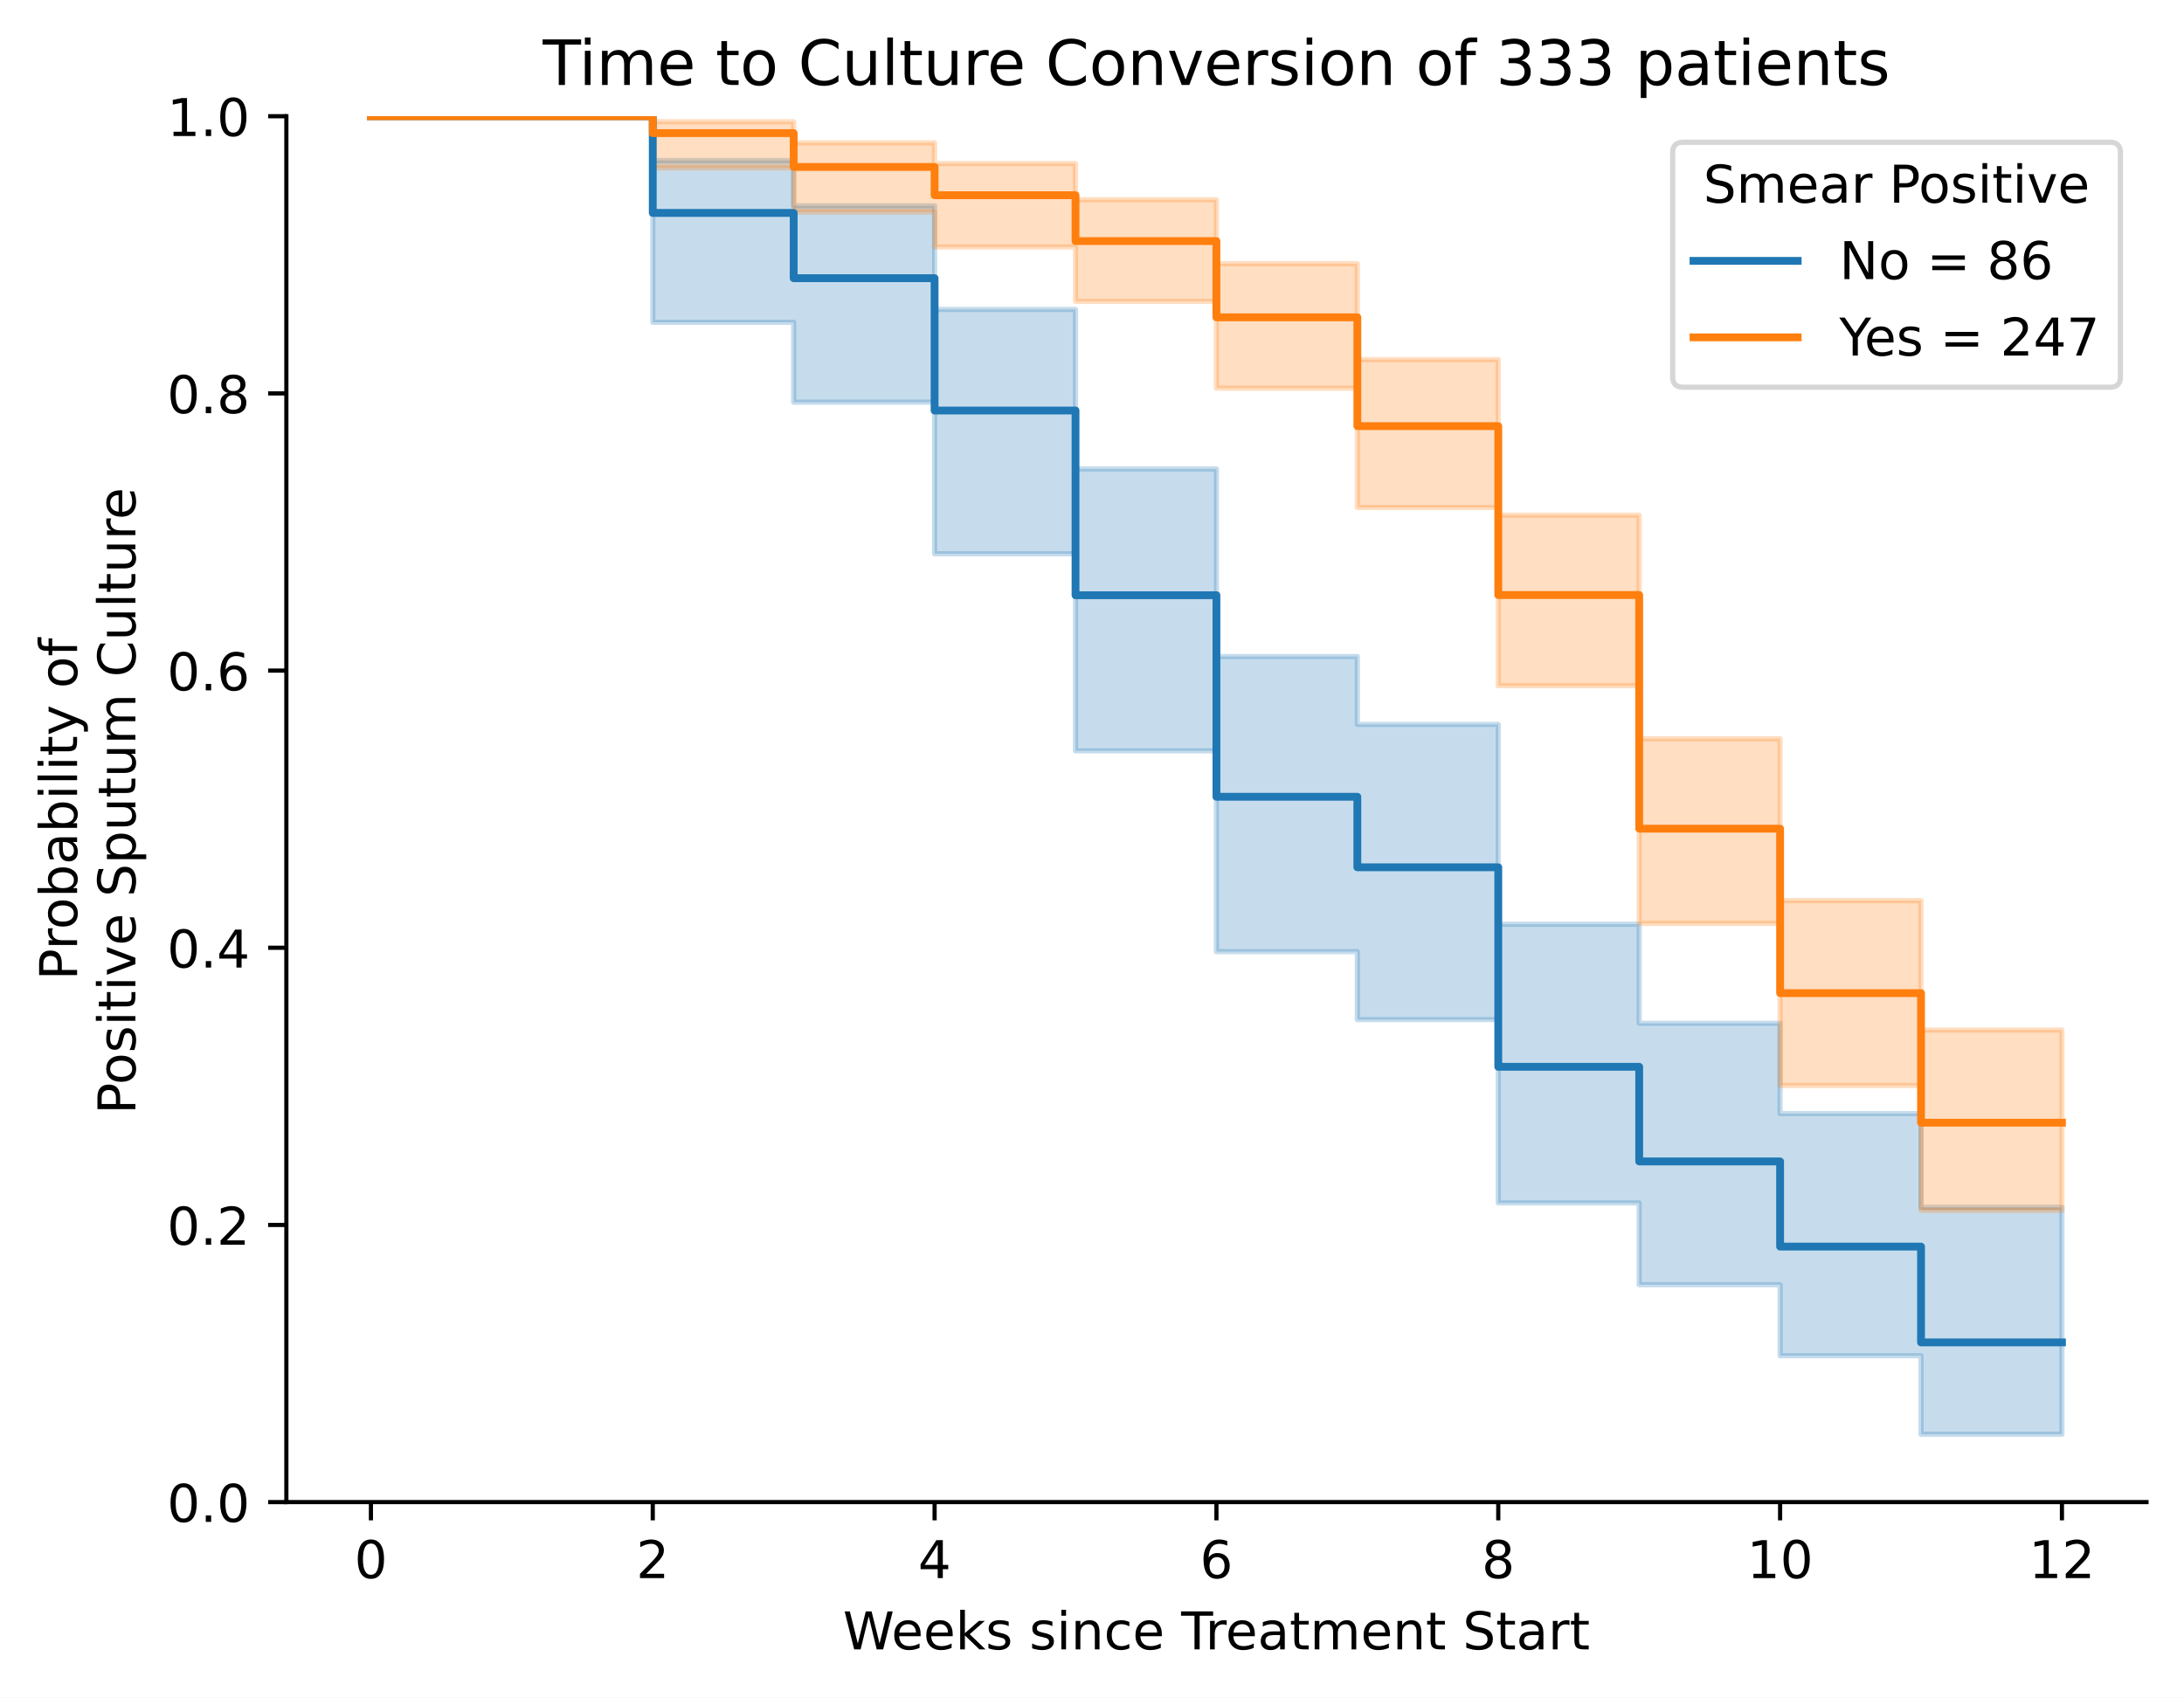
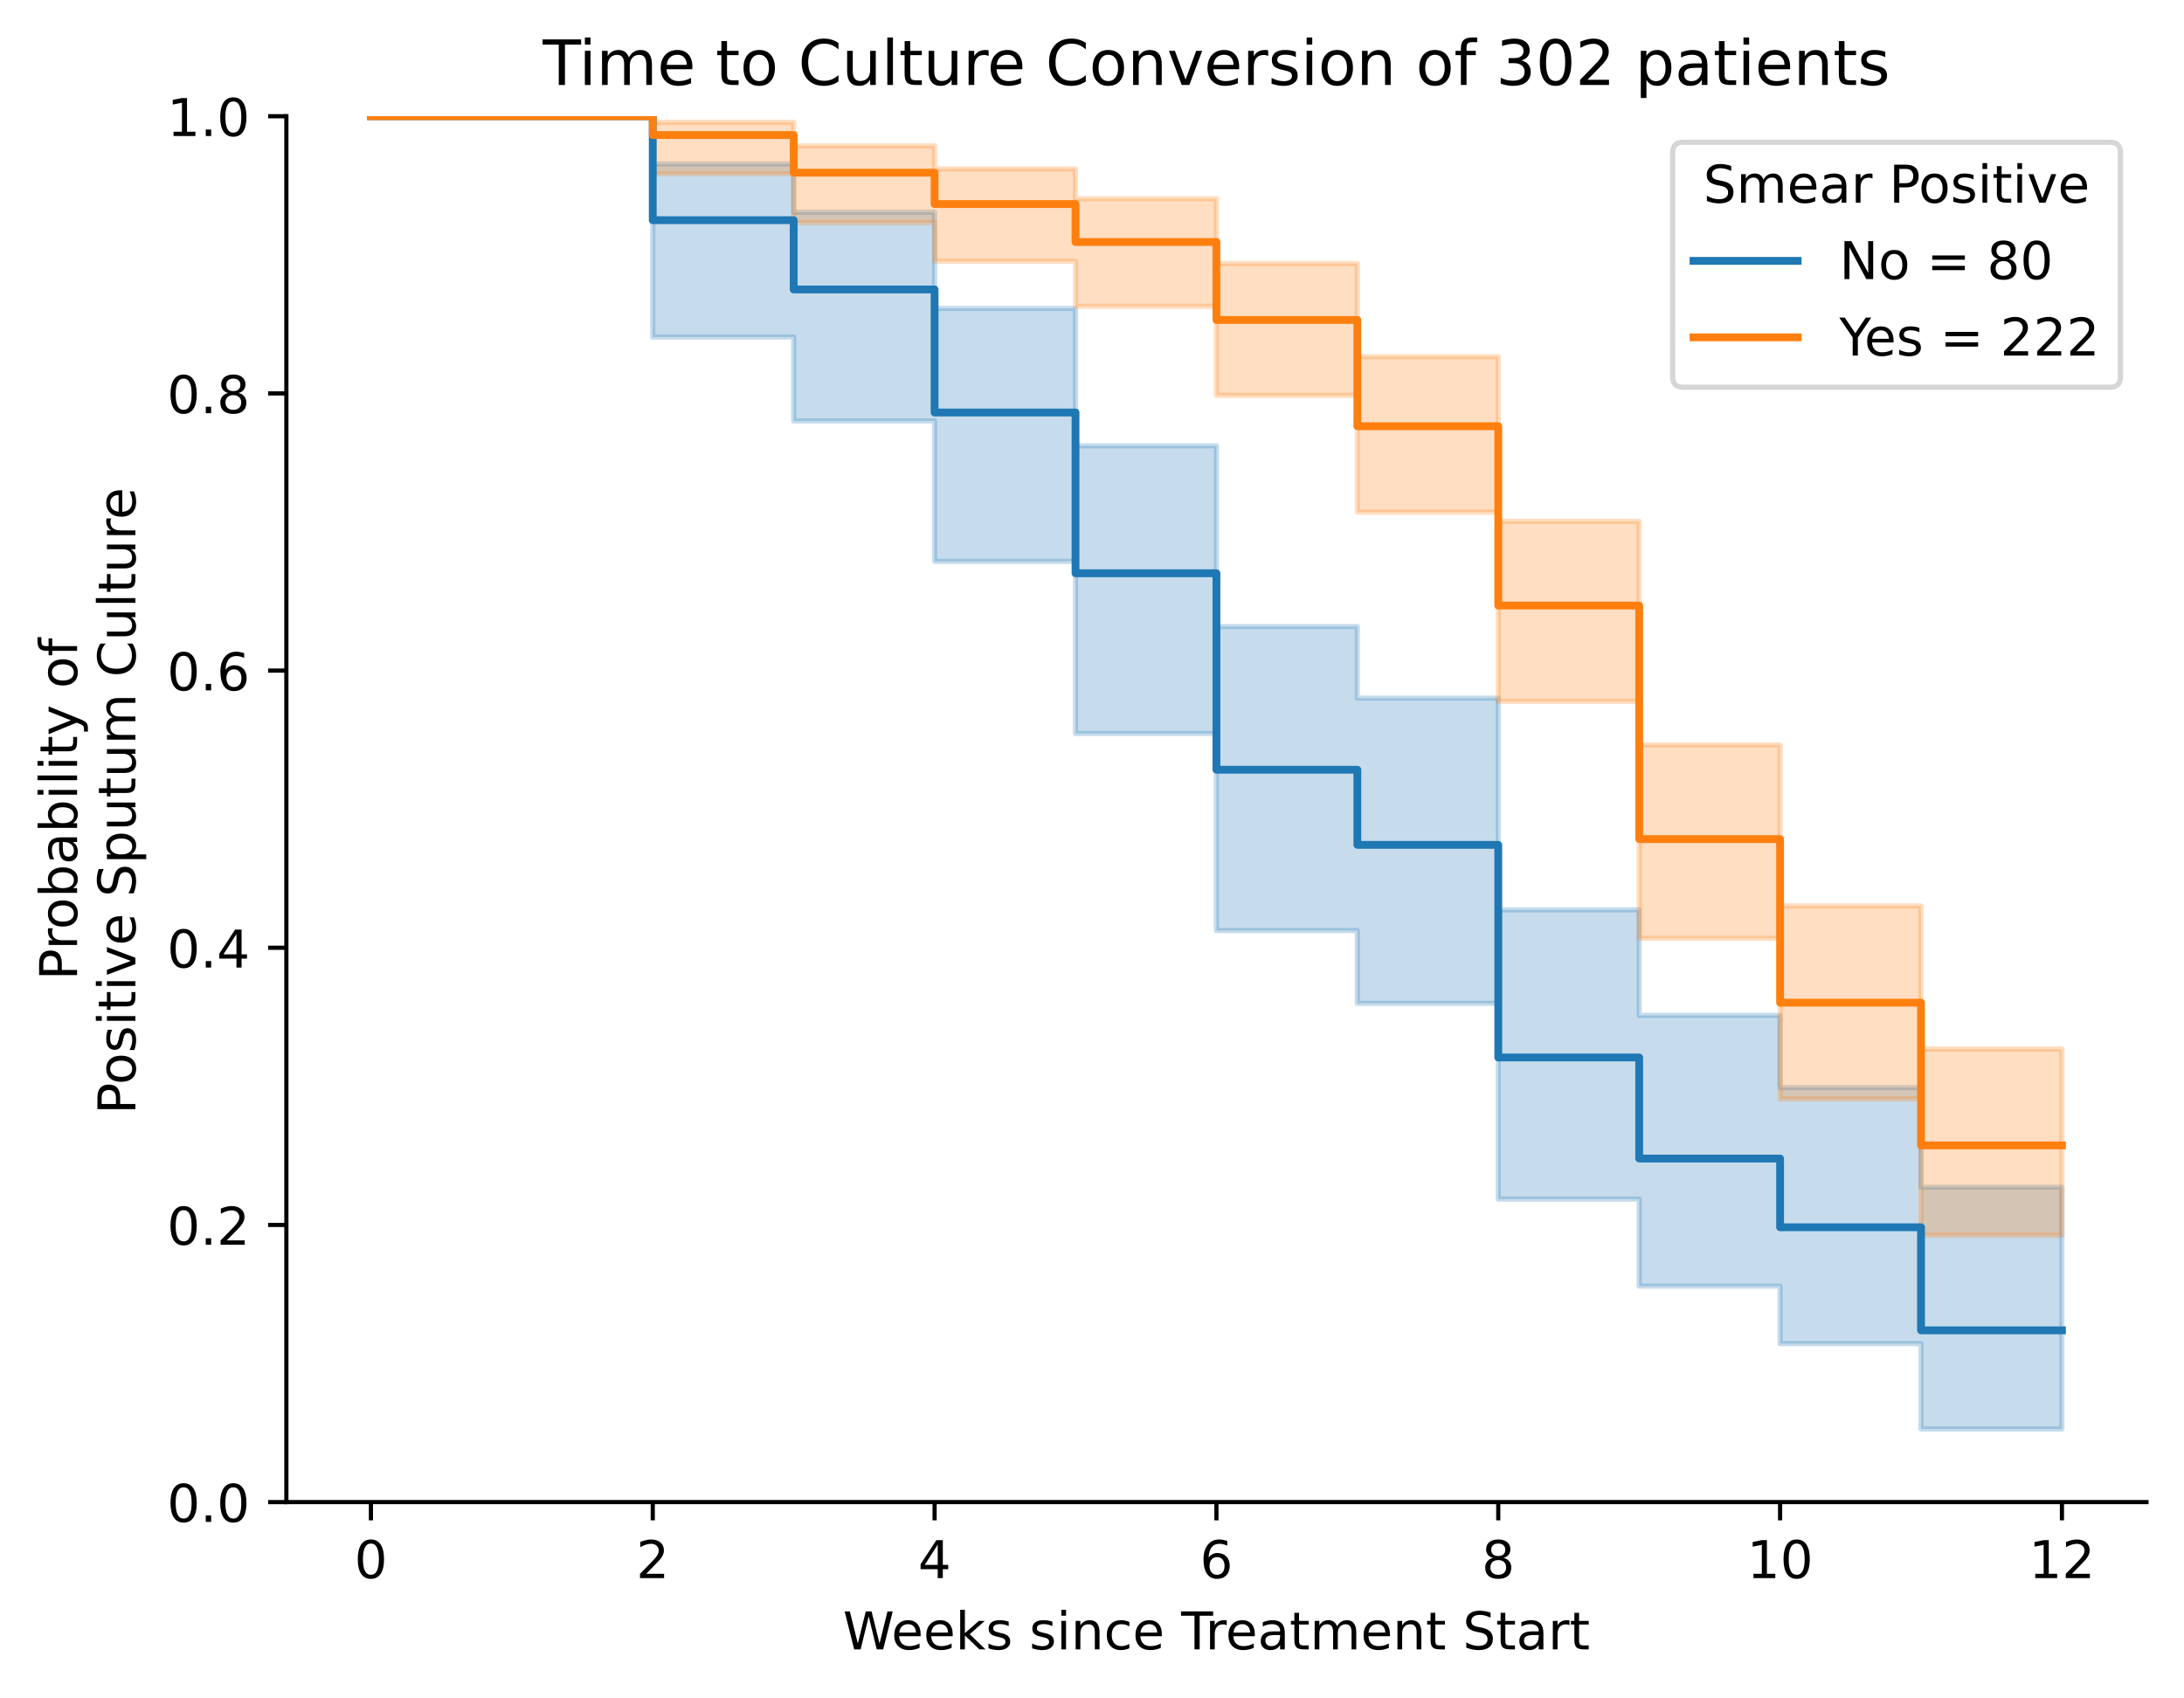
<svg xmlns="http://www.w3.org/2000/svg" xmlns:xlink="http://www.w3.org/1999/xlink" width="419.299pt" height="325.986pt" viewBox="0 0 419.299 325.986" version="1.1">
  <defs>
    <style type="text/css">*{stroke-linejoin: round; stroke-linecap: butt}</style>
  </defs>
  <g id="figure_1">
    <g id="patch_1">
      <path d="M 0 325.986  L 419.299 325.986  L 419.299 0  L 0 0  z " style="fill: #ffffff" />
    </g>
    <g id="axes_1">
      <g id="patch_2">
        <path d="M 54.979 288.43  L 412.099 288.43  L 412.099 22.318  L 54.979 22.318  z " style="fill: #ffffff" />
      </g>
      <g id="PolyCollection_1">
        <defs>
-           <path id="mdc814da303" d="M 71.212 -303.668  L 71.212 -303.668  L 125.321 -303.668  L 125.321 -264.094  L 152.375 -264.094  L 152.375 -248.758  L 179.43 -248.758  L 179.43 -219.649  L 206.485 -219.649  L 206.485 -181.806  L 233.539 -181.806  L 233.539 -143.253  L 260.594 -143.253  L 260.594 -130.205  L 287.648 -130.205  L 287.648 -94.998  L 314.703 -94.998  L 314.703 -79.292  L 341.757 -79.292  L 341.757 -65.656  L 368.812 -65.656  L 368.812 -50.582  L 395.866 -50.582  L 395.866 -50.582  L 395.866 -94.169  L 395.866 -94.169  L 395.866 -94.169  L 368.812 -94.169  L 368.812 -112.16  L 341.757 -112.16  L 341.757 -129.493  L 314.703 -129.493  L 314.703 -148.517  L 287.648 -148.517  L 287.648 -186.885  L 260.594 -186.885  L 260.594 -199.924  L 233.539 -199.924  L 233.539 -235.942  L 206.485 -235.942  L 206.485 -266.563  L 179.43 -266.563  L 179.43 -286.464  L 152.375 -286.464  L 152.375 -295.162  L 125.321 -295.162  L 125.321 -303.668  L 71.212 -303.668  z " style="stroke: #1f77b4; stroke-opacity: 0.25" />
+           <path id="mbe749df476" d="M 71.212 -303.668  L 71.212 -303.668  L 125.321 -303.668  L 125.321 -261.266  L 152.375 -261.266  L 152.375 -245.159  L 179.43 -245.159  L 179.43 -218.198  L 206.485 -218.198  L 206.485 -185.138  L 233.539 -185.138  L 233.539 -147.305  L 260.594 -147.305  L 260.594 -133.329  L 287.648 -133.329  L 287.648 -95.741  L 314.703 -95.741  L 314.703 -79.031  L 341.757 -79.031  L 341.757 -67.989  L 368.812 -67.989  L 368.812 -51.597  L 395.866 -51.597  L 395.866 -51.597  L 395.866 -98.029  L 395.866 -98.029  L 395.866 -98.029  L 368.812 -98.029  L 368.812 -117.141  L 341.757 -117.141  L 341.757 -131.007  L 314.703 -131.007  L 314.703 -151.277  L 287.648 -151.277  L 287.648 -191.922  L 260.594 -191.922  L 260.594 -205.67  L 233.539 -205.67  L 233.539 -240.379  L 206.485 -240.379  L 206.485 -266.76  L 179.43 -266.76  L 179.43 -285.228  L 152.375 -285.228  L 152.375 -294.511  L 125.321 -294.511  L 125.321 -303.668  L 71.212 -303.668  z " style="stroke: #1f77b4; stroke-opacity: 0.25" />
        </defs>
-         <g clip-path="url(#pe9dc496c16)">
-           <use xlink:href="#mdc814da303" x="0" y="325.986" style="fill: #1f77b4; fill-opacity: 0.25; stroke: #1f77b4; stroke-opacity: 0.25" />
+         <g clip-path="url(#p87ea57bac6)">
+           <use xlink:href="#mbe749df476" x="0" y="325.986" style="fill: #1f77b4; fill-opacity: 0.25; stroke: #1f77b4; stroke-opacity: 0.25" />
        </g>
      </g>
      <g id="PolyCollection_2">
        <defs>
-           <path id="m447bda0d28" d="M 71.212 -303.668  L 71.212 -303.668  L 98.266 -303.668  L 98.266 -303.668  L 125.321 -303.668  L 125.321 -293.734  L 152.375 -293.734  L 152.375 -285.272  L 179.43 -285.272  L 179.43 -278.562  L 206.485 -278.562  L 206.485 -268.116  L 233.539 -268.116  L 233.539 -251.439  L 260.594 -251.439  L 260.594 -228.537  L 287.648 -228.537  L 287.648 -194.318  L 314.703 -194.318  L 314.703 -148.672  L 341.757 -148.672  L 341.757 -117.542  L 368.812 -117.542  L 368.812 -93.579  L 395.866 -93.579  L 395.866 -93.579  L 395.866 -128.199  L 395.866 -128.199  L 395.866 -128.199  L 368.812 -128.199  L 368.812 -153.055  L 341.757 -153.055  L 341.757 -184.13  L 314.703 -184.13  L 314.703 -227.061  L 287.648 -227.061  L 287.648 -256.938  L 260.594 -256.938  L 260.594 -275.355  L 233.539 -275.355  L 233.539 -287.634  L 206.485 -287.634  L 206.485 -294.579  L 179.43 -294.579  L 179.43 -298.557  L 152.375 -298.557  L 152.375 -302.617  L 125.321 -302.617  L 125.321 -303.668  L 98.266 -303.668  L 98.266 -303.668  L 71.212 -303.668  z " style="stroke: #ff7f0e; stroke-opacity: 0.25" />
+           <path id="me9c29d7abc" d="M 71.212 -303.668  L 71.212 -303.668  L 98.266 -303.668  L 98.266 -303.668  L 125.321 -303.668  L 125.321 -292.627  L 152.375 -292.627  L 152.375 -283.231  L 179.43 -283.231  L 179.43 -275.827  L 206.485 -275.827  L 206.485 -267.171  L 233.539 -267.171  L 233.539 -250.055  L 260.594 -250.055  L 260.594 -227.648  L 287.648 -227.648  L 287.648 -191.31  L 314.703 -191.31  L 314.703 -145.813  L 341.757 -145.813  L 341.757 -114.96  L 368.812 -114.96  L 368.812 -88.798  L 395.866 -88.798  L 395.866 -88.798  L 395.866 -124.554  L 395.866 -124.554  L 395.866 -124.554  L 368.812 -124.554  L 368.812 -152.027  L 341.757 -152.027  L 341.757 -182.961  L 314.703 -182.961  L 314.703 -225.88  L 287.648 -225.88  L 287.648 -257.498  L 260.594 -257.498  L 260.594 -275.384  L 233.539 -275.384  L 233.539 -287.827  L 206.485 -287.827  L 206.485 -293.552  L 179.43 -293.552  L 179.43 -297.974  L 152.375 -297.974  L 152.375 -302.498  L 125.321 -302.498  L 125.321 -303.668  L 98.266 -303.668  L 98.266 -303.668  L 71.212 -303.668  z " style="stroke: #ff7f0e; stroke-opacity: 0.25" />
        </defs>
-         <g clip-path="url(#pe9dc496c16)">
-           <use xlink:href="#m447bda0d28" x="0" y="325.986" style="fill: #ff7f0e; fill-opacity: 0.25; stroke: #ff7f0e; stroke-opacity: 0.25" />
+         <g clip-path="url(#p87ea57bac6)">
+           <use xlink:href="#me9c29d7abc" x="0" y="325.986" style="fill: #ff7f0e; fill-opacity: 0.25; stroke: #ff7f0e; stroke-opacity: 0.25" />
        </g>
      </g>
      <g id="matplotlib.axis_1">
        <g id="xtick_1">
          <g id="line2d_1">
            <defs>
-               <path id="mabc673984c" d="M 0 0  L 0 3.5  " style="stroke: #000000; stroke-width: 0.8" />
-             </defs>
-             <g>
-               <use xlink:href="#mabc673984c" x="71.212" y="288.43" style="stroke: #000000; stroke-width: 0.8" />
+               <path id="mdac6d637bb" d="M 0 0  L 0 3.5  " style="stroke: #000000; stroke-width: 0.8" />
+             </defs>
+             <g>
+               <use xlink:href="#mdac6d637bb" x="71.212" y="288.43" style="stroke: #000000; stroke-width: 0.8" />
            </g>
          </g>
          <g id="text_1">
            <g transform="translate(68.03054 303.0286) scale(0.1 -0.1)">
              <defs>
                <path id="DejaVuSans-30" d="M 2034 4250  Q 1547 4250 1301 3770  Q 1056 3291 1056 2328  Q 1056 1369 1301 889  Q 1547 409 2034 409  Q 2525 409 2770 889  Q 3016 1369 3016 2328  Q 3016 3291 2770 3770  Q 2525 4250 2034 4250  z M 2034 4750  Q 2819 4750 3233 4129  Q 3647 3509 3647 2328  Q 3647 1150 3233 529  Q 2819 -91 2034 -91  Q 1250 -91 836 529  Q 422 1150 422 2328  Q 422 3509 836 4129  Q 1250 4750 2034 4750  z " transform="scale(0.015625)" />
              </defs>
              <use xlink:href="#DejaVuSans-30" />
            </g>
          </g>
        </g>
        <g id="xtick_2">
          <g id="line2d_2">
            <g>
-               <use xlink:href="#mabc673984c" x="125.321" y="288.43" style="stroke: #000000; stroke-width: 0.8" />
+               <use xlink:href="#mdac6d637bb" x="125.321" y="288.43" style="stroke: #000000; stroke-width: 0.8" />
            </g>
          </g>
          <g id="text_2">
            <g transform="translate(122.1396 303.0286) scale(0.1 -0.1)">
              <defs>
                <path id="DejaVuSans-32" d="M 1228 531  L 3431 531  L 3431 0  L 469 0  L 469 531  Q 828 903 1448 1529  Q 2069 2156 2228 2338  Q 2531 2678 2651 2914  Q 2772 3150 2772 3378  Q 2772 3750 2511 3984  Q 2250 4219 1831 4219  Q 1534 4219 1204 4116  Q 875 4013 500 3803  L 500 4441  Q 881 4594 1212 4672  Q 1544 4750 1819 4750  Q 2544 4750 2975 4387  Q 3406 4025 3406 3419  Q 3406 3131 3298 2873  Q 3191 2616 2906 2266  Q 2828 2175 2409 1742  Q 1991 1309 1228 531  z " transform="scale(0.015625)" />
              </defs>
              <use xlink:href="#DejaVuSans-32" />
            </g>
          </g>
        </g>
        <g id="xtick_3">
          <g id="line2d_3">
            <g>
-               <use xlink:href="#mabc673984c" x="179.43" y="288.43" style="stroke: #000000; stroke-width: 0.8" />
+               <use xlink:href="#mdac6d637bb" x="179.43" y="288.43" style="stroke: #000000; stroke-width: 0.8" />
            </g>
          </g>
          <g id="text_3">
            <g transform="translate(176.2487 303.0286) scale(0.1 -0.1)">
              <defs>
                <path id="DejaVuSans-34" d="M 2419 4116  L 825 1625  L 2419 1625  L 2419 4116  z M 2253 4666  L 3047 4666  L 3047 1625  L 3713 1625  L 3713 1100  L 3047 1100  L 3047 0  L 2419 0  L 2419 1100  L 313 1100  L 313 1709  L 2253 4666  z " transform="scale(0.015625)" />
              </defs>
              <use xlink:href="#DejaVuSans-34" />
            </g>
          </g>
        </g>
        <g id="xtick_4">
          <g id="line2d_4">
            <g>
-               <use xlink:href="#mabc673984c" x="233.539" y="288.43" style="stroke: #000000; stroke-width: 0.8" />
+               <use xlink:href="#mdac6d637bb" x="233.539" y="288.43" style="stroke: #000000; stroke-width: 0.8" />
            </g>
          </g>
          <g id="text_4">
            <g transform="translate(230.3578 303.0286) scale(0.1 -0.1)">
              <defs>
                <path id="DejaVuSans-36" d="M 2113 2584  Q 1688 2584 1439 2293  Q 1191 2003 1191 1497  Q 1191 994 1439 701  Q 1688 409 2113 409  Q 2538 409 2786 701  Q 3034 994 3034 1497  Q 3034 2003 2786 2293  Q 2538 2584 2113 2584  z M 3366 4563  L 3366 3988  Q 3128 4100 2886 4159  Q 2644 4219 2406 4219  Q 1781 4219 1451 3797  Q 1122 3375 1075 2522  Q 1259 2794 1537 2939  Q 1816 3084 2150 3084  Q 2853 3084 3261 2657  Q 3669 2231 3669 1497  Q 3669 778 3244 343  Q 2819 -91 2113 -91  Q 1303 -91 875 529  Q 447 1150 447 2328  Q 447 3434 972 4092  Q 1497 4750 2381 4750  Q 2619 4750 2861 4703  Q 3103 4656 3366 4563  z " transform="scale(0.015625)" />
              </defs>
              <use xlink:href="#DejaVuSans-36" />
            </g>
          </g>
        </g>
        <g id="xtick_5">
          <g id="line2d_5">
            <g>
-               <use xlink:href="#mabc673984c" x="287.648" y="288.43" style="stroke: #000000; stroke-width: 0.8" />
+               <use xlink:href="#mdac6d637bb" x="287.648" y="288.43" style="stroke: #000000; stroke-width: 0.8" />
            </g>
          </g>
          <g id="text_5">
            <g transform="translate(284.4669 303.0286) scale(0.1 -0.1)">
              <defs>
                <path id="DejaVuSans-38" d="M 2034 2216  Q 1584 2216 1326 1975  Q 1069 1734 1069 1313  Q 1069 891 1326 650  Q 1584 409 2034 409  Q 2484 409 2743 651  Q 3003 894 3003 1313  Q 3003 1734 2745 1975  Q 2488 2216 2034 2216  z M 1403 2484  Q 997 2584 770 2862  Q 544 3141 544 3541  Q 544 4100 942 4425  Q 1341 4750 2034 4750  Q 2731 4750 3128 4425  Q 3525 4100 3525 3541  Q 3525 3141 3298 2862  Q 3072 2584 2669 2484  Q 3125 2378 3379 2068  Q 3634 1759 3634 1313  Q 3634 634 3220 271  Q 2806 -91 2034 -91  Q 1263 -91 848 271  Q 434 634 434 1313  Q 434 1759 690 2068  Q 947 2378 1403 2484  z M 1172 3481  Q 1172 3119 1398 2916  Q 1625 2713 2034 2713  Q 2441 2713 2670 2916  Q 2900 3119 2900 3481  Q 2900 3844 2670 4047  Q 2441 4250 2034 4250  Q 1625 4250 1398 4047  Q 1172 3844 1172 3481  z " transform="scale(0.015625)" />
              </defs>
              <use xlink:href="#DejaVuSans-38" />
            </g>
          </g>
        </g>
        <g id="xtick_6">
          <g id="line2d_6">
            <g>
-               <use xlink:href="#mabc673984c" x="341.757" y="288.43" style="stroke: #000000; stroke-width: 0.8" />
+               <use xlink:href="#mdac6d637bb" x="341.757" y="288.43" style="stroke: #000000; stroke-width: 0.8" />
            </g>
          </g>
          <g id="text_6">
            <g transform="translate(335.3947 303.0286) scale(0.1 -0.1)">
              <defs>
                <path id="DejaVuSans-31" d="M 794 531  L 1825 531  L 1825 4091  L 703 3866  L 703 4441  L 1819 4666  L 2450 4666  L 2450 531  L 3481 531  L 3481 0  L 794 0  L 794 531  z " transform="scale(0.015625)" />
              </defs>
              <use xlink:href="#DejaVuSans-31" />
              <use xlink:href="#DejaVuSans-30" x="63.623" />
            </g>
          </g>
        </g>
        <g id="xtick_7">
          <g id="line2d_7">
            <g>
-               <use xlink:href="#mabc673984c" x="395.866" y="288.43" style="stroke: #000000; stroke-width: 0.8" />
+               <use xlink:href="#mdac6d637bb" x="395.866" y="288.43" style="stroke: #000000; stroke-width: 0.8" />
            </g>
          </g>
          <g id="text_7">
            <g transform="translate(389.5038 303.0286) scale(0.1 -0.1)">
              <use xlink:href="#DejaVuSans-31" />
              <use xlink:href="#DejaVuSans-32" x="63.623" />
            </g>
          </g>
        </g>
        <g id="text_8">
          <g transform="translate(161.8305 316.7067) scale(0.1 -0.1)">
            <defs>
              <path id="DejaVuSans-57" d="M 213 4666  L 850 4666  L 1831 722  L 2809 4666  L 3519 4666  L 4500 722  L 5478 4666  L 6119 4666  L 4947 0  L 4153 0  L 3169 4050  L 2175 0  L 1381 0  L 213 4666  z " transform="scale(0.015625)" />
              <path id="DejaVuSans-65" d="M 3597 1894  L 3597 1613  L 953 1613  Q 991 1019 1311 708  Q 1631 397 2203 397  Q 2534 397 2845 478  Q 3156 559 3463 722  L 3463 178  Q 3153 47 2828 -22  Q 2503 -91 2169 -91  Q 1331 -91 842 396  Q 353 884 353 1716  Q 353 2575 817 3079  Q 1281 3584 2069 3584  Q 2775 3584 3186 3129  Q 3597 2675 3597 1894  z M 3022 2063  Q 3016 2534 2758 2815  Q 2500 3097 2075 3097  Q 1594 3097 1305 2825  Q 1016 2553 972 2059  L 3022 2063  z " transform="scale(0.015625)" />
              <path id="DejaVuSans-6b" d="M 581 4863  L 1159 4863  L 1159 1991  L 2875 3500  L 3609 3500  L 1753 1863  L 3688 0  L 2938 0  L 1159 1709  L 1159 0  L 581 0  L 581 4863  z " transform="scale(0.015625)" />
              <path id="DejaVuSans-73" d="M 2834 3397  L 2834 2853  Q 2591 2978 2328 3040  Q 2066 3103 1784 3103  Q 1356 3103 1142 2972  Q 928 2841 928 2578  Q 928 2378 1081 2264  Q 1234 2150 1697 2047  L 1894 2003  Q 2506 1872 2764 1633  Q 3022 1394 3022 966  Q 3022 478 2636 193  Q 2250 -91 1575 -91  Q 1294 -91 989 -36  Q 684 19 347 128  L 347 722  Q 666 556 975 473  Q 1284 391 1588 391  Q 1994 391 2212 530  Q 2431 669 2431 922  Q 2431 1156 2273 1281  Q 2116 1406 1581 1522  L 1381 1569  Q 847 1681 609 1914  Q 372 2147 372 2553  Q 372 3047 722 3315  Q 1072 3584 1716 3584  Q 2034 3584 2315 3537  Q 2597 3491 2834 3397  z " transform="scale(0.015625)" />
              <path id="DejaVuSans-20" transform="scale(0.015625)" />
              <path id="DejaVuSans-69" d="M 603 3500  L 1178 3500  L 1178 0  L 603 0  L 603 3500  z M 603 4863  L 1178 4863  L 1178 4134  L 603 4134  L 603 4863  z " transform="scale(0.015625)" />
              <path id="DejaVuSans-6e" d="M 3513 2113  L 3513 0  L 2938 0  L 2938 2094  Q 2938 2591 2744 2837  Q 2550 3084 2163 3084  Q 1697 3084 1428 2787  Q 1159 2491 1159 1978  L 1159 0  L 581 0  L 581 3500  L 1159 3500  L 1159 2956  Q 1366 3272 1645 3428  Q 1925 3584 2291 3584  Q 2894 3584 3203 3211  Q 3513 2838 3513 2113  z " transform="scale(0.015625)" />
              <path id="DejaVuSans-63" d="M 3122 3366  L 3122 2828  Q 2878 2963 2633 3030  Q 2388 3097 2138 3097  Q 1578 3097 1268 2742  Q 959 2388 959 1747  Q 959 1106 1268 751  Q 1578 397 2138 397  Q 2388 397 2633 464  Q 2878 531 3122 666  L 3122 134  Q 2881 22 2623 -34  Q 2366 -91 2075 -91  Q 1284 -91 818 406  Q 353 903 353 1747  Q 353 2603 823 3093  Q 1294 3584 2113 3584  Q 2378 3584 2631 3529  Q 2884 3475 3122 3366  z " transform="scale(0.015625)" />
              <path id="DejaVuSans-54" d="M -19 4666  L 3928 4666  L 3928 4134  L 2272 4134  L 2272 0  L 1638 0  L 1638 4134  L -19 4134  L -19 4666  z " transform="scale(0.015625)" />
              <path id="DejaVuSans-72" d="M 2631 2963  Q 2534 3019 2420 3045  Q 2306 3072 2169 3072  Q 1681 3072 1420 2755  Q 1159 2438 1159 1844  L 1159 0  L 581 0  L 581 3500  L 1159 3500  L 1159 2956  Q 1341 3275 1631 3429  Q 1922 3584 2338 3584  Q 2397 3584 2469 3576  Q 2541 3569 2628 3553  L 2631 2963  z " transform="scale(0.015625)" />
              <path id="DejaVuSans-61" d="M 2194 1759  Q 1497 1759 1228 1600  Q 959 1441 959 1056  Q 959 750 1161 570  Q 1363 391 1709 391  Q 2188 391 2477 730  Q 2766 1069 2766 1631  L 2766 1759  L 2194 1759  z M 3341 1997  L 3341 0  L 2766 0  L 2766 531  Q 2569 213 2275 61  Q 1981 -91 1556 -91  Q 1019 -91 701 211  Q 384 513 384 1019  Q 384 1609 779 1909  Q 1175 2209 1959 2209  L 2766 2209  L 2766 2266  Q 2766 2663 2505 2880  Q 2244 3097 1772 3097  Q 1472 3097 1187 3025  Q 903 2953 641 2809  L 641 3341  Q 956 3463 1253 3523  Q 1550 3584 1831 3584  Q 2591 3584 2966 3190  Q 3341 2797 3341 1997  z " transform="scale(0.015625)" />
              <path id="DejaVuSans-74" d="M 1172 4494  L 1172 3500  L 2356 3500  L 2356 3053  L 1172 3053  L 1172 1153  Q 1172 725 1289 603  Q 1406 481 1766 481  L 2356 481  L 2356 0  L 1766 0  Q 1100 0 847 248  Q 594 497 594 1153  L 594 3053  L 172 3053  L 172 3500  L 594 3500  L 594 4494  L 1172 4494  z " transform="scale(0.015625)" />
              <path id="DejaVuSans-6d" d="M 3328 2828  Q 3544 3216 3844 3400  Q 4144 3584 4550 3584  Q 5097 3584 5394 3201  Q 5691 2819 5691 2113  L 5691 0  L 5113 0  L 5113 2094  Q 5113 2597 4934 2840  Q 4756 3084 4391 3084  Q 3944 3084 3684 2787  Q 3425 2491 3425 1978  L 3425 0  L 2847 0  L 2847 2094  Q 2847 2600 2669 2842  Q 2491 3084 2119 3084  Q 1678 3084 1418 2786  Q 1159 2488 1159 1978  L 1159 0  L 581 0  L 581 3500  L 1159 3500  L 1159 2956  Q 1356 3278 1631 3431  Q 1906 3584 2284 3584  Q 2666 3584 2933 3390  Q 3200 3197 3328 2828  z " transform="scale(0.015625)" />
              <path id="DejaVuSans-53" d="M 3425 4513  L 3425 3897  Q 3066 4069 2747 4153  Q 2428 4238 2131 4238  Q 1616 4238 1336 4038  Q 1056 3838 1056 3469  Q 1056 3159 1242 3001  Q 1428 2844 1947 2747  L 2328 2669  Q 3034 2534 3370 2195  Q 3706 1856 3706 1288  Q 3706 609 3251 259  Q 2797 -91 1919 -91  Q 1588 -91 1214 -16  Q 841 59 441 206  L 441 856  Q 825 641 1194 531  Q 1563 422 1919 422  Q 2459 422 2753 634  Q 3047 847 3047 1241  Q 3047 1584 2836 1778  Q 2625 1972 2144 2069  L 1759 2144  Q 1053 2284 737 2584  Q 422 2884 422 3419  Q 422 4038 858 4394  Q 1294 4750 2059 4750  Q 2388 4750 2728 4690  Q 3069 4631 3425 4513  z " transform="scale(0.015625)" />
            </defs>
            <use xlink:href="#DejaVuSans-57" />
            <use xlink:href="#DejaVuSans-65" x="93.002" />
            <use xlink:href="#DejaVuSans-65" x="154.525" />
            <use xlink:href="#DejaVuSans-6b" x="216.049" />
            <use xlink:href="#DejaVuSans-73" x="273.959" />
            <use xlink:href="#DejaVuSans-20" x="326.059" />
            <use xlink:href="#DejaVuSans-73" x="357.846" />
            <use xlink:href="#DejaVuSans-69" x="409.945" />
            <use xlink:href="#DejaVuSans-6e" x="437.729" />
            <use xlink:href="#DejaVuSans-63" x="501.107" />
            <use xlink:href="#DejaVuSans-65" x="556.088" />
            <use xlink:href="#DejaVuSans-20" x="617.611" />
            <use xlink:href="#DejaVuSans-54" x="649.398" />
            <use xlink:href="#DejaVuSans-72" x="695.732" />
            <use xlink:href="#DejaVuSans-65" x="734.596" />
            <use xlink:href="#DejaVuSans-61" x="796.119" />
            <use xlink:href="#DejaVuSans-74" x="857.398" />
            <use xlink:href="#DejaVuSans-6d" x="896.607" />
            <use xlink:href="#DejaVuSans-65" x="994.02" />
            <use xlink:href="#DejaVuSans-6e" x="1055.543" />
            <use xlink:href="#DejaVuSans-74" x="1118.922" />
            <use xlink:href="#DejaVuSans-20" x="1158.131" />
            <use xlink:href="#DejaVuSans-53" x="1189.918" />
            <use xlink:href="#DejaVuSans-74" x="1253.395" />
            <use xlink:href="#DejaVuSans-61" x="1292.604" />
            <use xlink:href="#DejaVuSans-72" x="1353.883" />
            <use xlink:href="#DejaVuSans-74" x="1394.996" />
          </g>
        </g>
      </g>
      <g id="matplotlib.axis_2">
        <g id="ytick_1">
          <g id="line2d_8">
            <defs>
-               <path id="mb7dd3f4f54" d="M 0 0  L -3.5 0  " style="stroke: #000000; stroke-width: 0.8" />
-             </defs>
-             <g>
-               <use xlink:href="#mb7dd3f4f54" x="54.979" y="288.43" style="stroke: #000000; stroke-width: 0.8" />
+               <path id="m3bbf306e82" d="M 0 0  L -3.5 0  " style="stroke: #000000; stroke-width: 0.8" />
+             </defs>
+             <g>
+               <use xlink:href="#m3bbf306e82" x="54.979" y="288.43" style="stroke: #000000; stroke-width: 0.8" />
            </g>
          </g>
          <g id="text_9">
            <g transform="translate(32.07594 292.2293) scale(0.1 -0.1)">
              <defs>
                <path id="DejaVuSans-2e" d="M 684 794  L 1344 794  L 1344 0  L 684 0  L 684 794  z " transform="scale(0.015625)" />
              </defs>
              <use xlink:href="#DejaVuSans-30" />
              <use xlink:href="#DejaVuSans-2e" x="63.623" />
              <use xlink:href="#DejaVuSans-30" x="95.41" />
            </g>
          </g>
        </g>
        <g id="ytick_2">
          <g id="line2d_9">
            <g>
-               <use xlink:href="#mb7dd3f4f54" x="54.979" y="235.208" style="stroke: #000000; stroke-width: 0.8" />
+               <use xlink:href="#m3bbf306e82" x="54.979" y="235.208" style="stroke: #000000; stroke-width: 0.8" />
            </g>
          </g>
          <g id="text_10">
            <g transform="translate(32.07594 239.0069) scale(0.1 -0.1)">
              <use xlink:href="#DejaVuSans-30" />
              <use xlink:href="#DejaVuSans-2e" x="63.623" />
              <use xlink:href="#DejaVuSans-32" x="95.41" />
            </g>
          </g>
        </g>
        <g id="ytick_3">
          <g id="line2d_10">
            <g>
-               <use xlink:href="#mb7dd3f4f54" x="54.979" y="181.985" style="stroke: #000000; stroke-width: 0.8" />
+               <use xlink:href="#m3bbf306e82" x="54.979" y="181.985" style="stroke: #000000; stroke-width: 0.8" />
            </g>
          </g>
          <g id="text_11">
            <g transform="translate(32.07594 185.7845) scale(0.1 -0.1)">
              <use xlink:href="#DejaVuSans-30" />
              <use xlink:href="#DejaVuSans-2e" x="63.623" />
              <use xlink:href="#DejaVuSans-34" x="95.41" />
            </g>
          </g>
        </g>
        <g id="ytick_4">
          <g id="line2d_11">
            <g>
-               <use xlink:href="#mb7dd3f4f54" x="54.979" y="128.763" style="stroke: #000000; stroke-width: 0.8" />
+               <use xlink:href="#m3bbf306e82" x="54.979" y="128.763" style="stroke: #000000; stroke-width: 0.8" />
            </g>
          </g>
          <g id="text_12">
            <g transform="translate(32.07594 132.5621) scale(0.1 -0.1)">
              <use xlink:href="#DejaVuSans-30" />
              <use xlink:href="#DejaVuSans-2e" x="63.623" />
              <use xlink:href="#DejaVuSans-36" x="95.41" />
            </g>
          </g>
        </g>
        <g id="ytick_5">
          <g id="line2d_12">
            <g>
-               <use xlink:href="#mb7dd3f4f54" x="54.979" y="75.541" style="stroke: #000000; stroke-width: 0.8" />
+               <use xlink:href="#m3bbf306e82" x="54.979" y="75.541" style="stroke: #000000; stroke-width: 0.8" />
            </g>
          </g>
          <g id="text_13">
            <g transform="translate(32.07594 79.33974) scale(0.1 -0.1)">
              <use xlink:href="#DejaVuSans-30" />
              <use xlink:href="#DejaVuSans-2e" x="63.623" />
              <use xlink:href="#DejaVuSans-38" x="95.41" />
            </g>
          </g>
        </g>
        <g id="ytick_6">
          <g id="line2d_13">
            <g>
-               <use xlink:href="#mb7dd3f4f54" x="54.979" y="22.318" style="stroke: #000000; stroke-width: 0.8" />
+               <use xlink:href="#m3bbf306e82" x="54.979" y="22.318" style="stroke: #000000; stroke-width: 0.8" />
            </g>
          </g>
          <g id="text_14">
            <g transform="translate(32.07594 26.11734) scale(0.1 -0.1)">
              <use xlink:href="#DejaVuSans-31" />
              <use xlink:href="#DejaVuSans-2e" x="63.623" />
              <use xlink:href="#DejaVuSans-30" x="95.41" />
            </g>
          </g>
        </g>
        <g id="text_15">
          <g transform="translate(14.79844 188.2116) rotate(-90) scale(0.1 -0.1)">
            <defs>
              <path id="DejaVuSans-50" d="M 1259 4147  L 1259 2394  L 2053 2394  Q 2494 2394 2734 2622  Q 2975 2850 2975 3272  Q 2975 3691 2734 3919  Q 2494 4147 2053 4147  L 1259 4147  z M 628 4666  L 2053 4666  Q 2838 4666 3239 4311  Q 3641 3956 3641 3272  Q 3641 2581 3239 2228  Q 2838 1875 2053 1875  L 1259 1875  L 1259 0  L 628 0  L 628 4666  z " transform="scale(0.015625)" />
              <path id="DejaVuSans-6f" d="M 1959 3097  Q 1497 3097 1228 2736  Q 959 2375 959 1747  Q 959 1119 1226 758  Q 1494 397 1959 397  Q 2419 397 2687 759  Q 2956 1122 2956 1747  Q 2956 2369 2687 2733  Q 2419 3097 1959 3097  z M 1959 3584  Q 2709 3584 3137 3096  Q 3566 2609 3566 1747  Q 3566 888 3137 398  Q 2709 -91 1959 -91  Q 1206 -91 779 398  Q 353 888 353 1747  Q 353 2609 779 3096  Q 1206 3584 1959 3584  z " transform="scale(0.015625)" />
              <path id="DejaVuSans-62" d="M 3116 1747  Q 3116 2381 2855 2742  Q 2594 3103 2138 3103  Q 1681 3103 1420 2742  Q 1159 2381 1159 1747  Q 1159 1113 1420 752  Q 1681 391 2138 391  Q 2594 391 2855 752  Q 3116 1113 3116 1747  z M 1159 2969  Q 1341 3281 1617 3432  Q 1894 3584 2278 3584  Q 2916 3584 3314 3078  Q 3713 2572 3713 1747  Q 3713 922 3314 415  Q 2916 -91 2278 -91  Q 1894 -91 1617 61  Q 1341 213 1159 525  L 1159 0  L 581 0  L 581 4863  L 1159 4863  L 1159 2969  z " transform="scale(0.015625)" />
              <path id="DejaVuSans-6c" d="M 603 4863  L 1178 4863  L 1178 0  L 603 0  L 603 4863  z " transform="scale(0.015625)" />
              <path id="DejaVuSans-79" d="M 2059 -325  Q 1816 -950 1584 -1140  Q 1353 -1331 966 -1331  L 506 -1331  L 506 -850  L 844 -850  Q 1081 -850 1212 -737  Q 1344 -625 1503 -206  L 1606 56  L 191 3500  L 800 3500  L 1894 763  L 2988 3500  L 3597 3500  L 2059 -325  z " transform="scale(0.015625)" />
              <path id="DejaVuSans-66" d="M 2375 4863  L 2375 4384  L 1825 4384  Q 1516 4384 1395 4259  Q 1275 4134 1275 3809  L 1275 3500  L 2222 3500  L 2222 3053  L 1275 3053  L 1275 0  L 697 0  L 697 3053  L 147 3053  L 147 3500  L 697 3500  L 697 3744  Q 697 4328 969 4595  Q 1241 4863 1831 4863  L 2375 4863  z " transform="scale(0.015625)" />
            </defs>
            <use xlink:href="#DejaVuSans-50" />
            <use xlink:href="#DejaVuSans-72" x="58.553" />
            <use xlink:href="#DejaVuSans-6f" x="97.416" />
            <use xlink:href="#DejaVuSans-62" x="158.598" />
            <use xlink:href="#DejaVuSans-61" x="222.074" />
            <use xlink:href="#DejaVuSans-62" x="283.354" />
            <use xlink:href="#DejaVuSans-69" x="346.83" />
            <use xlink:href="#DejaVuSans-6c" x="374.613" />
            <use xlink:href="#DejaVuSans-69" x="402.396" />
            <use xlink:href="#DejaVuSans-74" x="430.18" />
            <use xlink:href="#DejaVuSans-79" x="469.389" />
            <use xlink:href="#DejaVuSans-20" x="528.568" />
            <use xlink:href="#DejaVuSans-6f" x="560.355" />
            <use xlink:href="#DejaVuSans-66" x="621.537" />
          </g>
          <g transform="translate(25.99625 217.1273) rotate(-90) scale(0.1 -0.1)">
            <defs>
              <path id="DejaVuSans-76" d="M 191 3500  L 800 3500  L 1894 563  L 2988 3500  L 3597 3500  L 2284 0  L 1503 0  L 191 3500  z " transform="scale(0.015625)" />
              <path id="DejaVuSans-70" d="M 1159 525  L 1159 -1331  L 581 -1331  L 581 3500  L 1159 3500  L 1159 2969  Q 1341 3281 1617 3432  Q 1894 3584 2278 3584  Q 2916 3584 3314 3078  Q 3713 2572 3713 1747  Q 3713 922 3314 415  Q 2916 -91 2278 -91  Q 1894 -91 1617 61  Q 1341 213 1159 525  z M 3116 1747  Q 3116 2381 2855 2742  Q 2594 3103 2138 3103  Q 1681 3103 1420 2742  Q 1159 2381 1159 1747  Q 1159 1113 1420 752  Q 1681 391 2138 391  Q 2594 391 2855 752  Q 3116 1113 3116 1747  z " transform="scale(0.015625)" />
              <path id="DejaVuSans-75" d="M 544 1381  L 544 3500  L 1119 3500  L 1119 1403  Q 1119 906 1312 657  Q 1506 409 1894 409  Q 2359 409 2629 706  Q 2900 1003 2900 1516  L 2900 3500  L 3475 3500  L 3475 0  L 2900 0  L 2900 538  Q 2691 219 2414 64  Q 2138 -91 1772 -91  Q 1169 -91 856 284  Q 544 659 544 1381  z M 1991 3584  L 1991 3584  z " transform="scale(0.015625)" />
              <path id="DejaVuSans-43" d="M 4122 4306  L 4122 3641  Q 3803 3938 3442 4084  Q 3081 4231 2675 4231  Q 1875 4231 1450 3742  Q 1025 3253 1025 2328  Q 1025 1406 1450 917  Q 1875 428 2675 428  Q 3081 428 3442 575  Q 3803 722 4122 1019  L 4122 359  Q 3791 134 3420 21  Q 3050 -91 2638 -91  Q 1578 -91 968 557  Q 359 1206 359 2328  Q 359 3453 968 4101  Q 1578 4750 2638 4750  Q 3056 4750 3426 4639  Q 3797 4528 4122 4306  z " transform="scale(0.015625)" />
            </defs>
            <use xlink:href="#DejaVuSans-20" />
            <use xlink:href="#DejaVuSans-50" x="31.787" />
            <use xlink:href="#DejaVuSans-6f" x="88.465" />
            <use xlink:href="#DejaVuSans-73" x="149.646" />
            <use xlink:href="#DejaVuSans-69" x="201.746" />
            <use xlink:href="#DejaVuSans-74" x="229.529" />
            <use xlink:href="#DejaVuSans-69" x="268.738" />
            <use xlink:href="#DejaVuSans-76" x="296.521" />
            <use xlink:href="#DejaVuSans-65" x="355.701" />
            <use xlink:href="#DejaVuSans-20" x="417.225" />
            <use xlink:href="#DejaVuSans-53" x="449.012" />
            <use xlink:href="#DejaVuSans-70" x="512.488" />
            <use xlink:href="#DejaVuSans-75" x="575.965" />
            <use xlink:href="#DejaVuSans-74" x="639.344" />
            <use xlink:href="#DejaVuSans-75" x="678.553" />
            <use xlink:href="#DejaVuSans-6d" x="741.932" />
            <use xlink:href="#DejaVuSans-20" x="839.344" />
            <use xlink:href="#DejaVuSans-43" x="871.131" />
            <use xlink:href="#DejaVuSans-75" x="940.955" />
            <use xlink:href="#DejaVuSans-6c" x="1004.334" />
            <use xlink:href="#DejaVuSans-74" x="1032.117" />
            <use xlink:href="#DejaVuSans-75" x="1071.326" />
            <use xlink:href="#DejaVuSans-72" x="1134.705" />
            <use xlink:href="#DejaVuSans-65" x="1173.568" />
          </g>
        </g>
      </g>
      <g id="line2d_14">
-         <path d="M 71.212 22.318  L 125.321 22.318  L 125.321 40.884  L 152.375 40.884  L 152.375 53.418  L 179.43 53.418  L 179.43 78.825  L 206.485 78.825  L 206.485 114.296  L 233.539 114.296  L 233.539 152.993  L 260.594 152.993  L 260.594 166.537  L 287.648 166.537  L 287.648 204.846  L 314.703 204.846  L 314.703 223.016  L 341.757 223.016  L 341.757 239.37  L 368.812 239.37  L 368.812 257.767  L 395.866 257.767  L 395.866 257.767  " clip-path="url(#pe9dc496c16)" style="fill: none; stroke: #1f77b4; stroke-width: 1.5; stroke-linecap: square" />
+         <path d="M 71.212 22.318  L 125.321 22.318  L 125.321 42.277  L 152.375 42.277  L 152.375 55.582  L 179.43 55.582  L 179.43 79.204  L 206.485 79.204  L 206.485 110.074  L 233.539 110.074  L 233.539 147.803  L 260.594 147.803  L 260.594 162.226  L 287.648 162.226  L 287.648 203.057  L 314.703 203.057  L 314.703 222.46  L 341.757 222.46  L 341.757 235.654  L 368.812 235.654  L 368.812 255.445  L 395.866 255.445  L 395.866 255.445  " clip-path="url(#p87ea57bac6)" style="fill: none; stroke: #1f77b4; stroke-width: 1.5; stroke-linecap: square" />
      </g>
      <g id="line2d_15">
-         <path d="M 71.212 22.318  L 98.266 22.318  L 98.266 22.318  L 125.321 22.318  L 125.321 25.563  L 152.375 25.563  L 152.375 32.054  L 179.43 32.054  L 179.43 37.486  L 206.485 37.486  L 206.485 46.291  L 233.539 46.291  L 233.539 60.932  L 260.594 60.932  L 260.594 81.824  L 287.648 81.824  L 287.648 114.257  L 314.703 114.257  L 314.703 159.12  L 341.757 159.12  L 341.757 190.695  L 368.812 190.695  L 368.812 215.573  L 395.866 215.573  L 395.866 215.573  " clip-path="url(#pe9dc496c16)" style="fill: none; stroke: #ff7f0e; stroke-width: 1.5; stroke-linecap: square" />
+         <path d="M 71.212 22.318  L 98.266 22.318  L 98.266 22.318  L 125.321 22.318  L 125.321 25.931  L 152.375 25.931  L 152.375 33.155  L 179.43 33.155  L 179.43 39.176  L 206.485 39.176  L 206.485 46.471  L 233.539 46.471  L 233.539 61.438  L 260.594 61.438  L 260.594 81.841  L 287.648 81.841  L 287.648 116.273  L 314.703 116.273  L 314.703 161.121  L 341.757 161.121  L 341.757 192.535  L 368.812 192.535  L 368.812 219.933  L 395.866 219.933  L 395.866 219.933  " clip-path="url(#p87ea57bac6)" style="fill: none; stroke: #ff7f0e; stroke-width: 1.5; stroke-linecap: square" />
      </g>
      <g id="patch_3">
        <path d="M 54.979 288.43  L 54.979 22.318  " style="fill: none; stroke: #000000; stroke-width: 0.8; stroke-linejoin: miter; stroke-linecap: square" />
      </g>
      <g id="patch_4">
        <path d="M 54.979 288.43  L 412.099 288.43  " style="fill: none; stroke: #000000; stroke-width: 0.8; stroke-linejoin: miter; stroke-linecap: square" />
      </g>
      <g id="text_16">
        <g transform="translate(104.2044 16.31812) scale(0.12 -0.12)">
          <defs>
            <path id="DejaVuSans-33" d="M 2597 2516  Q 3050 2419 3304 2112  Q 3559 1806 3559 1356  Q 3559 666 3084 287  Q 2609 -91 1734 -91  Q 1441 -91 1130 -33  Q 819 25 488 141  L 488 750  Q 750 597 1062 519  Q 1375 441 1716 441  Q 2309 441 2620 675  Q 2931 909 2931 1356  Q 2931 1769 2642 2001  Q 2353 2234 1838 2234  L 1294 2234  L 1294 2753  L 1863 2753  Q 2328 2753 2575 2939  Q 2822 3125 2822 3475  Q 2822 3834 2567 4026  Q 2313 4219 1838 4219  Q 1578 4219 1281 4162  Q 984 4106 628 3988  L 628 4550  Q 988 4650 1302 4700  Q 1616 4750 1894 4750  Q 2613 4750 3031 4423  Q 3450 4097 3450 3541  Q 3450 3153 3228 2886  Q 3006 2619 2597 2516  z " transform="scale(0.015625)" />
          </defs>
          <use xlink:href="#DejaVuSans-54" />
          <use xlink:href="#DejaVuSans-69" x="57.959" />
          <use xlink:href="#DejaVuSans-6d" x="85.742" />
          <use xlink:href="#DejaVuSans-65" x="183.154" />
          <use xlink:href="#DejaVuSans-20" x="244.678" />
          <use xlink:href="#DejaVuSans-74" x="276.465" />
          <use xlink:href="#DejaVuSans-6f" x="315.674" />
          <use xlink:href="#DejaVuSans-20" x="376.855" />
          <use xlink:href="#DejaVuSans-43" x="408.643" />
          <use xlink:href="#DejaVuSans-75" x="478.467" />
          <use xlink:href="#DejaVuSans-6c" x="541.846" />
          <use xlink:href="#DejaVuSans-74" x="569.629" />
          <use xlink:href="#DejaVuSans-75" x="608.838" />
          <use xlink:href="#DejaVuSans-72" x="672.217" />
          <use xlink:href="#DejaVuSans-65" x="711.08" />
          <use xlink:href="#DejaVuSans-20" x="772.604" />
          <use xlink:href="#DejaVuSans-43" x="804.391" />
          <use xlink:href="#DejaVuSans-6f" x="874.215" />
          <use xlink:href="#DejaVuSans-6e" x="935.396" />
          <use xlink:href="#DejaVuSans-76" x="998.775" />
          <use xlink:href="#DejaVuSans-65" x="1057.955" />
          <use xlink:href="#DejaVuSans-72" x="1119.479" />
          <use xlink:href="#DejaVuSans-73" x="1160.592" />
          <use xlink:href="#DejaVuSans-69" x="1212.691" />
          <use xlink:href="#DejaVuSans-6f" x="1240.475" />
          <use xlink:href="#DejaVuSans-6e" x="1301.656" />
          <use xlink:href="#DejaVuSans-20" x="1365.035" />
          <use xlink:href="#DejaVuSans-6f" x="1396.822" />
          <use xlink:href="#DejaVuSans-66" x="1458.004" />
          <use xlink:href="#DejaVuSans-20" x="1493.209" />
          <use xlink:href="#DejaVuSans-33" x="1524.996" />
-           <use xlink:href="#DejaVuSans-33" x="1588.619" />
-           <use xlink:href="#DejaVuSans-33" x="1652.242" />
+           <use xlink:href="#DejaVuSans-30" x="1588.619" />
+           <use xlink:href="#DejaVuSans-32" x="1652.242" />
          <use xlink:href="#DejaVuSans-20" x="1715.865" />
          <use xlink:href="#DejaVuSans-70" x="1747.652" />
          <use xlink:href="#DejaVuSans-61" x="1811.129" />
          <use xlink:href="#DejaVuSans-74" x="1872.408" />
          <use xlink:href="#DejaVuSans-69" x="1911.617" />
          <use xlink:href="#DejaVuSans-65" x="1939.4" />
          <use xlink:href="#DejaVuSans-6e" x="2000.924" />
          <use xlink:href="#DejaVuSans-74" x="2064.303" />
          <use xlink:href="#DejaVuSans-73" x="2103.512" />
        </g>
      </g>
      <g id="legend_1">
        <g id="patch_5">
          <path d="M 323.13 74.353  L 405.099 74.353  Q 407.099 74.353 407.099 72.353  L 407.099 29.318  Q 407.099 27.318 405.099 27.318  L 323.13 27.318  Q 321.13 27.318 321.13 29.318  L 321.13 72.353  Q 321.13 74.353 323.13 74.353  z " style="fill: #ffffff; opacity: 0.8; stroke: #cccccc; stroke-linejoin: miter" />
        </g>
        <g id="text_17">
          <g transform="translate(327.0131 38.91656) scale(0.1 -0.1)">
            <use xlink:href="#DejaVuSans-53" />
            <use xlink:href="#DejaVuSans-6d" x="63.477" />
            <use xlink:href="#DejaVuSans-65" x="160.889" />
            <use xlink:href="#DejaVuSans-61" x="222.412" />
            <use xlink:href="#DejaVuSans-72" x="283.691" />
            <use xlink:href="#DejaVuSans-20" x="324.805" />
            <use xlink:href="#DejaVuSans-50" x="356.592" />
            <use xlink:href="#DejaVuSans-6f" x="413.27" />
            <use xlink:href="#DejaVuSans-73" x="474.451" />
            <use xlink:href="#DejaVuSans-69" x="526.551" />
            <use xlink:href="#DejaVuSans-74" x="554.334" />
            <use xlink:href="#DejaVuSans-69" x="593.543" />
            <use xlink:href="#DejaVuSans-76" x="621.326" />
            <use xlink:href="#DejaVuSans-65" x="680.506" />
          </g>
        </g>
        <g id="line2d_16">
          <path d="M 325.13 50.095  L 335.13 50.095  L 335.13 50.095  L 345.13 50.095  L 345.13 50.095  " style="fill: none; stroke: #1f77b4; stroke-width: 1.5; stroke-linecap: square" />
        </g>
        <g id="text_18">
          <g transform="translate(353.1303 53.59469) scale(0.1 -0.1)">
            <defs>
              <path id="DejaVuSans-4e" d="M 628 4666  L 1478 4666  L 3547 763  L 3547 4666  L 4159 4666  L 4159 0  L 3309 0  L 1241 3903  L 1241 0  L 628 0  L 628 4666  z " transform="scale(0.015625)" />
              <path id="DejaVuSans-3d" d="M 678 2906  L 4684 2906  L 4684 2381  L 678 2381  L 678 2906  z M 678 1631  L 4684 1631  L 4684 1100  L 678 1100  L 678 1631  z " transform="scale(0.015625)" />
            </defs>
            <use xlink:href="#DejaVuSans-4e" />
            <use xlink:href="#DejaVuSans-6f" x="74.805" />
            <use xlink:href="#DejaVuSans-20" x="135.986" />
            <use xlink:href="#DejaVuSans-3d" x="167.773" />
            <use xlink:href="#DejaVuSans-20" x="251.562" />
            <use xlink:href="#DejaVuSans-38" x="283.35" />
-             <use xlink:href="#DejaVuSans-36" x="346.973" />
+             <use xlink:href="#DejaVuSans-30" x="346.973" />
          </g>
        </g>
        <g id="line2d_17">
          <path d="M 325.13 64.773  L 335.13 64.773  L 335.13 64.773  L 345.13 64.773  L 345.13 64.773  " style="fill: none; stroke: #ff7f0e; stroke-width: 1.5; stroke-linecap: square" />
        </g>
        <g id="text_19">
          <g transform="translate(353.1303 68.27281) scale(0.1 -0.1)">
            <defs>
              <path id="DejaVuSans-59" d="M -13 4666  L 666 4666  L 1959 2747  L 3244 4666  L 3922 4666  L 2272 2222  L 2272 0  L 1638 0  L 1638 2222  L -13 4666  z " transform="scale(0.015625)" />
-               <path id="DejaVuSans-37" d="M 525 4666  L 3525 4666  L 3525 4397  L 1831 0  L 1172 0  L 2766 4134  L 525 4134  L 525 4666  z " transform="scale(0.015625)" />
            </defs>
            <use xlink:href="#DejaVuSans-59" />
            <use xlink:href="#DejaVuSans-65" x="47.834" />
            <use xlink:href="#DejaVuSans-73" x="109.357" />
            <use xlink:href="#DejaVuSans-20" x="161.457" />
            <use xlink:href="#DejaVuSans-3d" x="193.244" />
            <use xlink:href="#DejaVuSans-20" x="277.033" />
            <use xlink:href="#DejaVuSans-32" x="308.82" />
-             <use xlink:href="#DejaVuSans-34" x="372.443" />
-             <use xlink:href="#DejaVuSans-37" x="436.066" />
+             <use xlink:href="#DejaVuSans-32" x="372.443" />
+             <use xlink:href="#DejaVuSans-32" x="436.066" />
          </g>
        </g>
      </g>
    </g>
  </g>
  <defs>
-     <clipPath id="pe9dc496c16">
+     <clipPath id="p87ea57bac6">
      <rect x="54.979" y="22.318" width="357.12" height="266.112" />
    </clipPath>
  </defs>
</svg>
